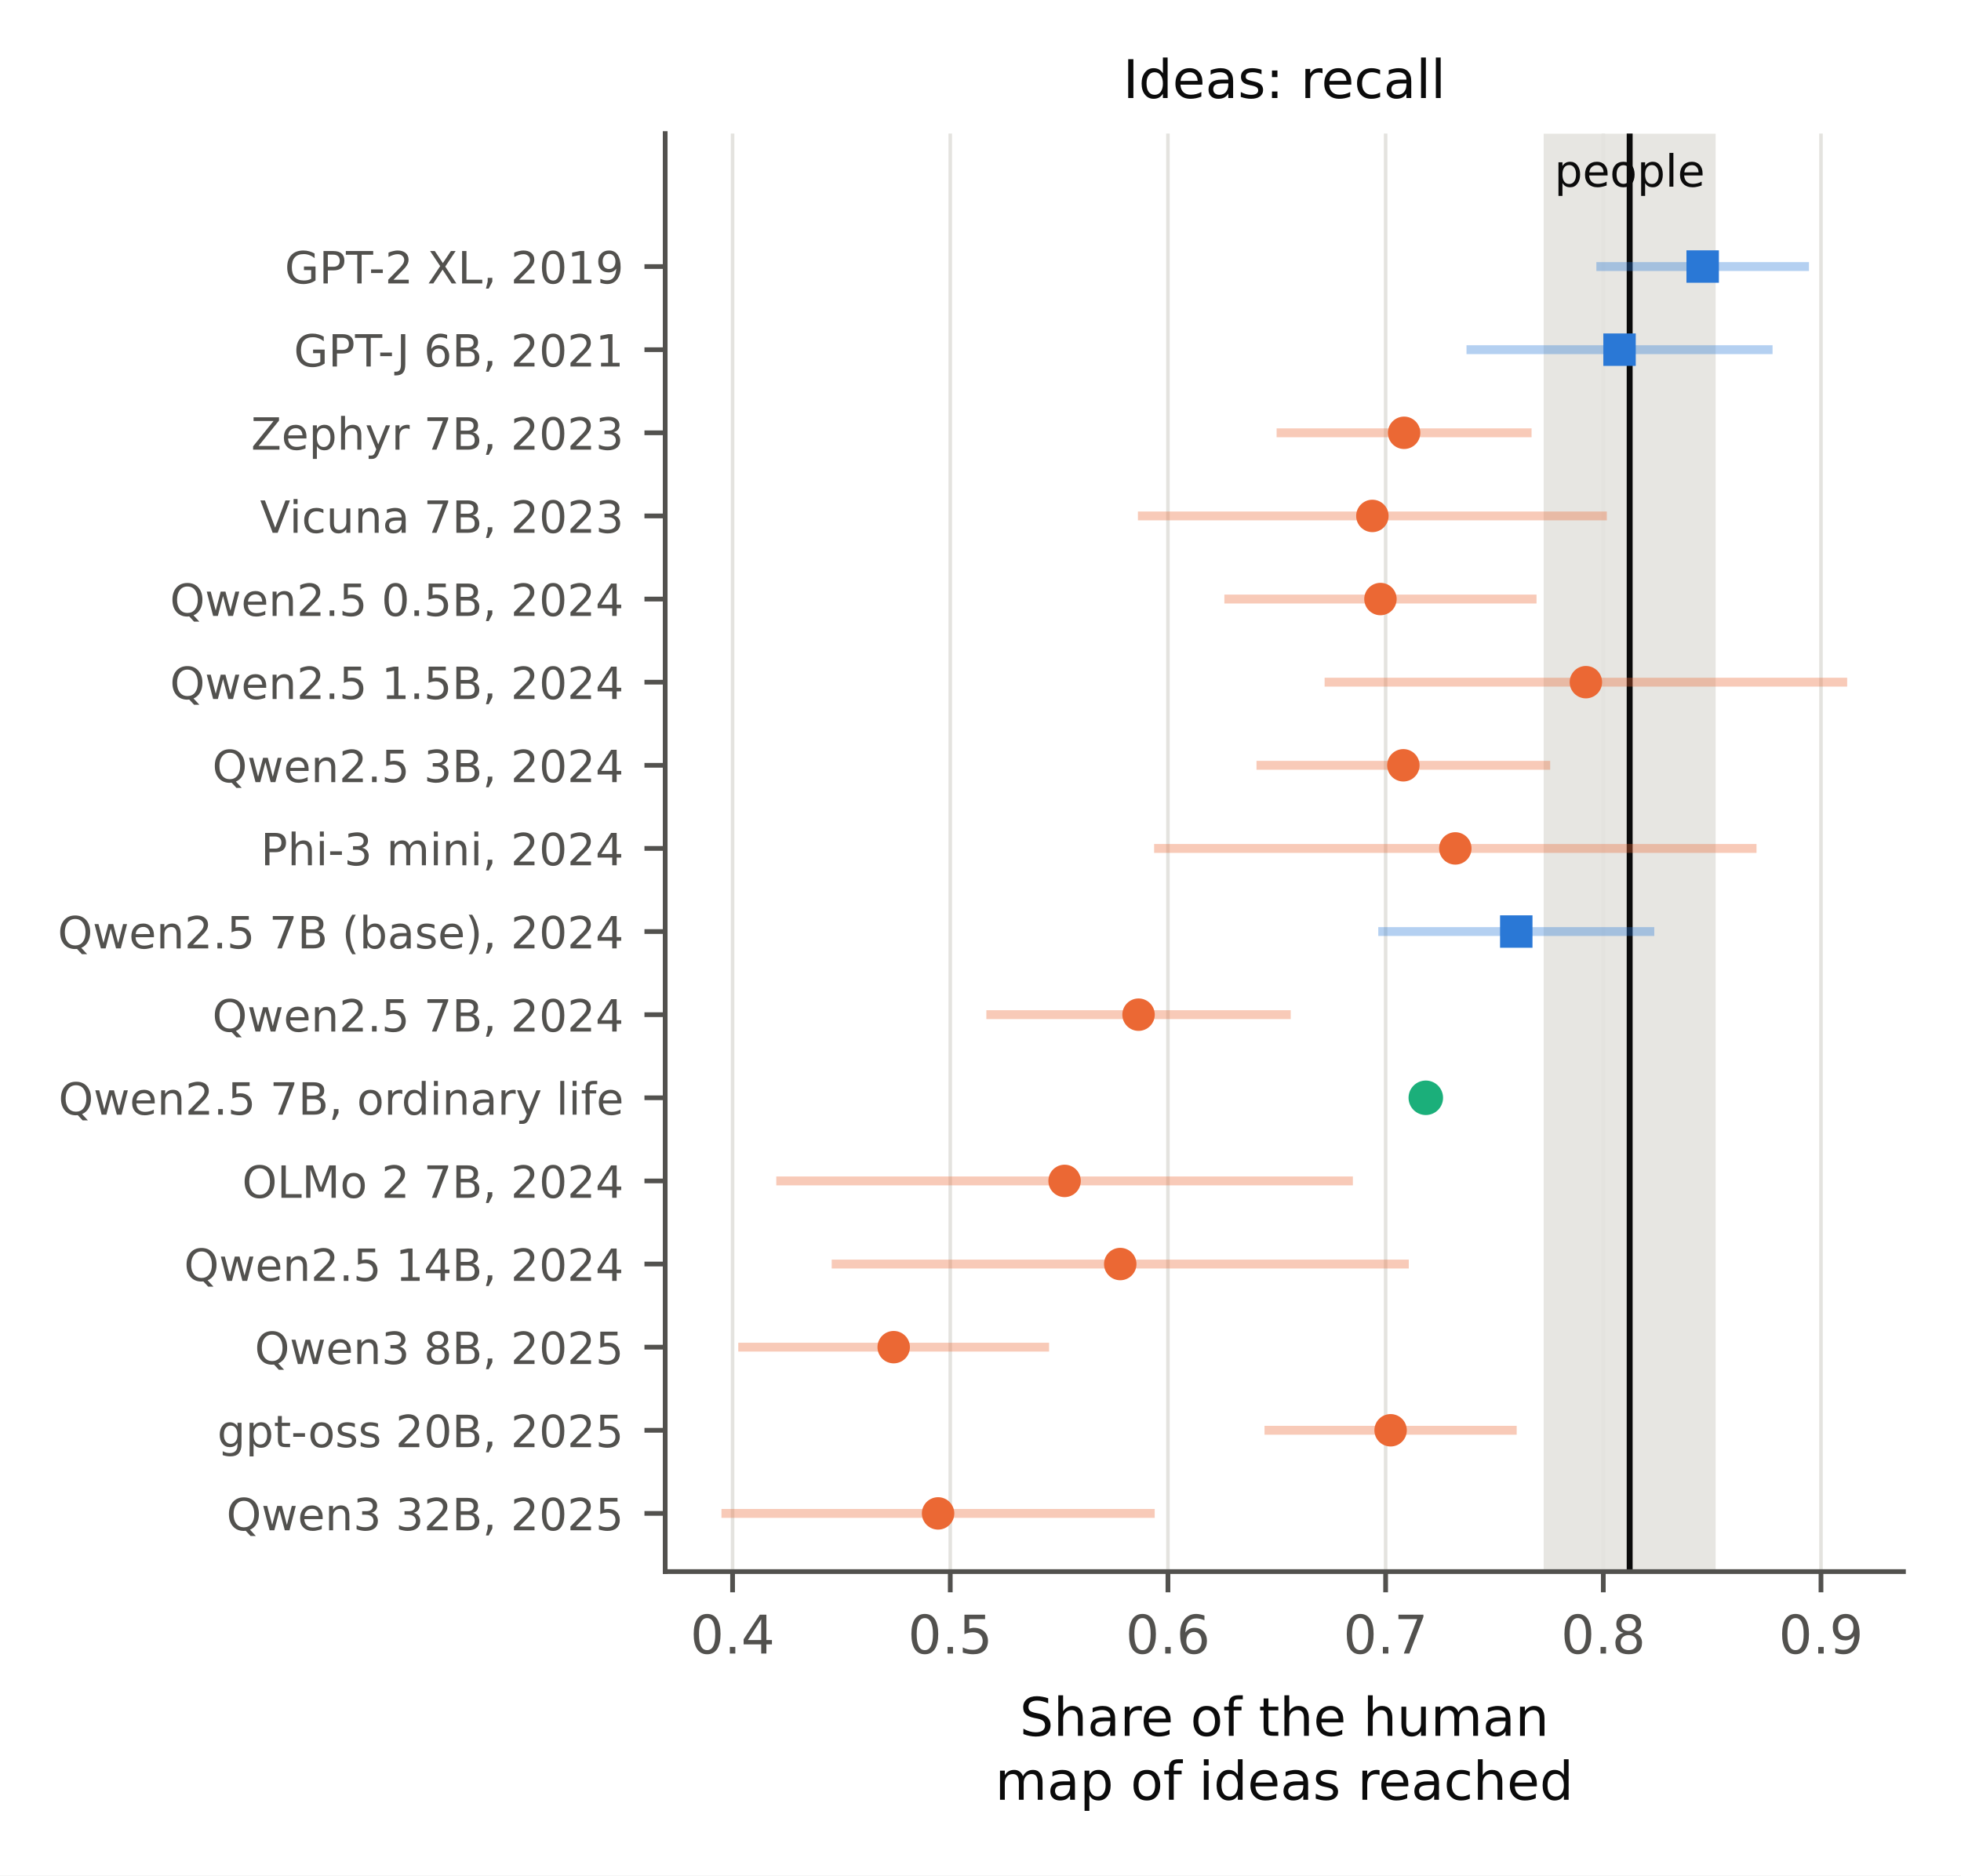
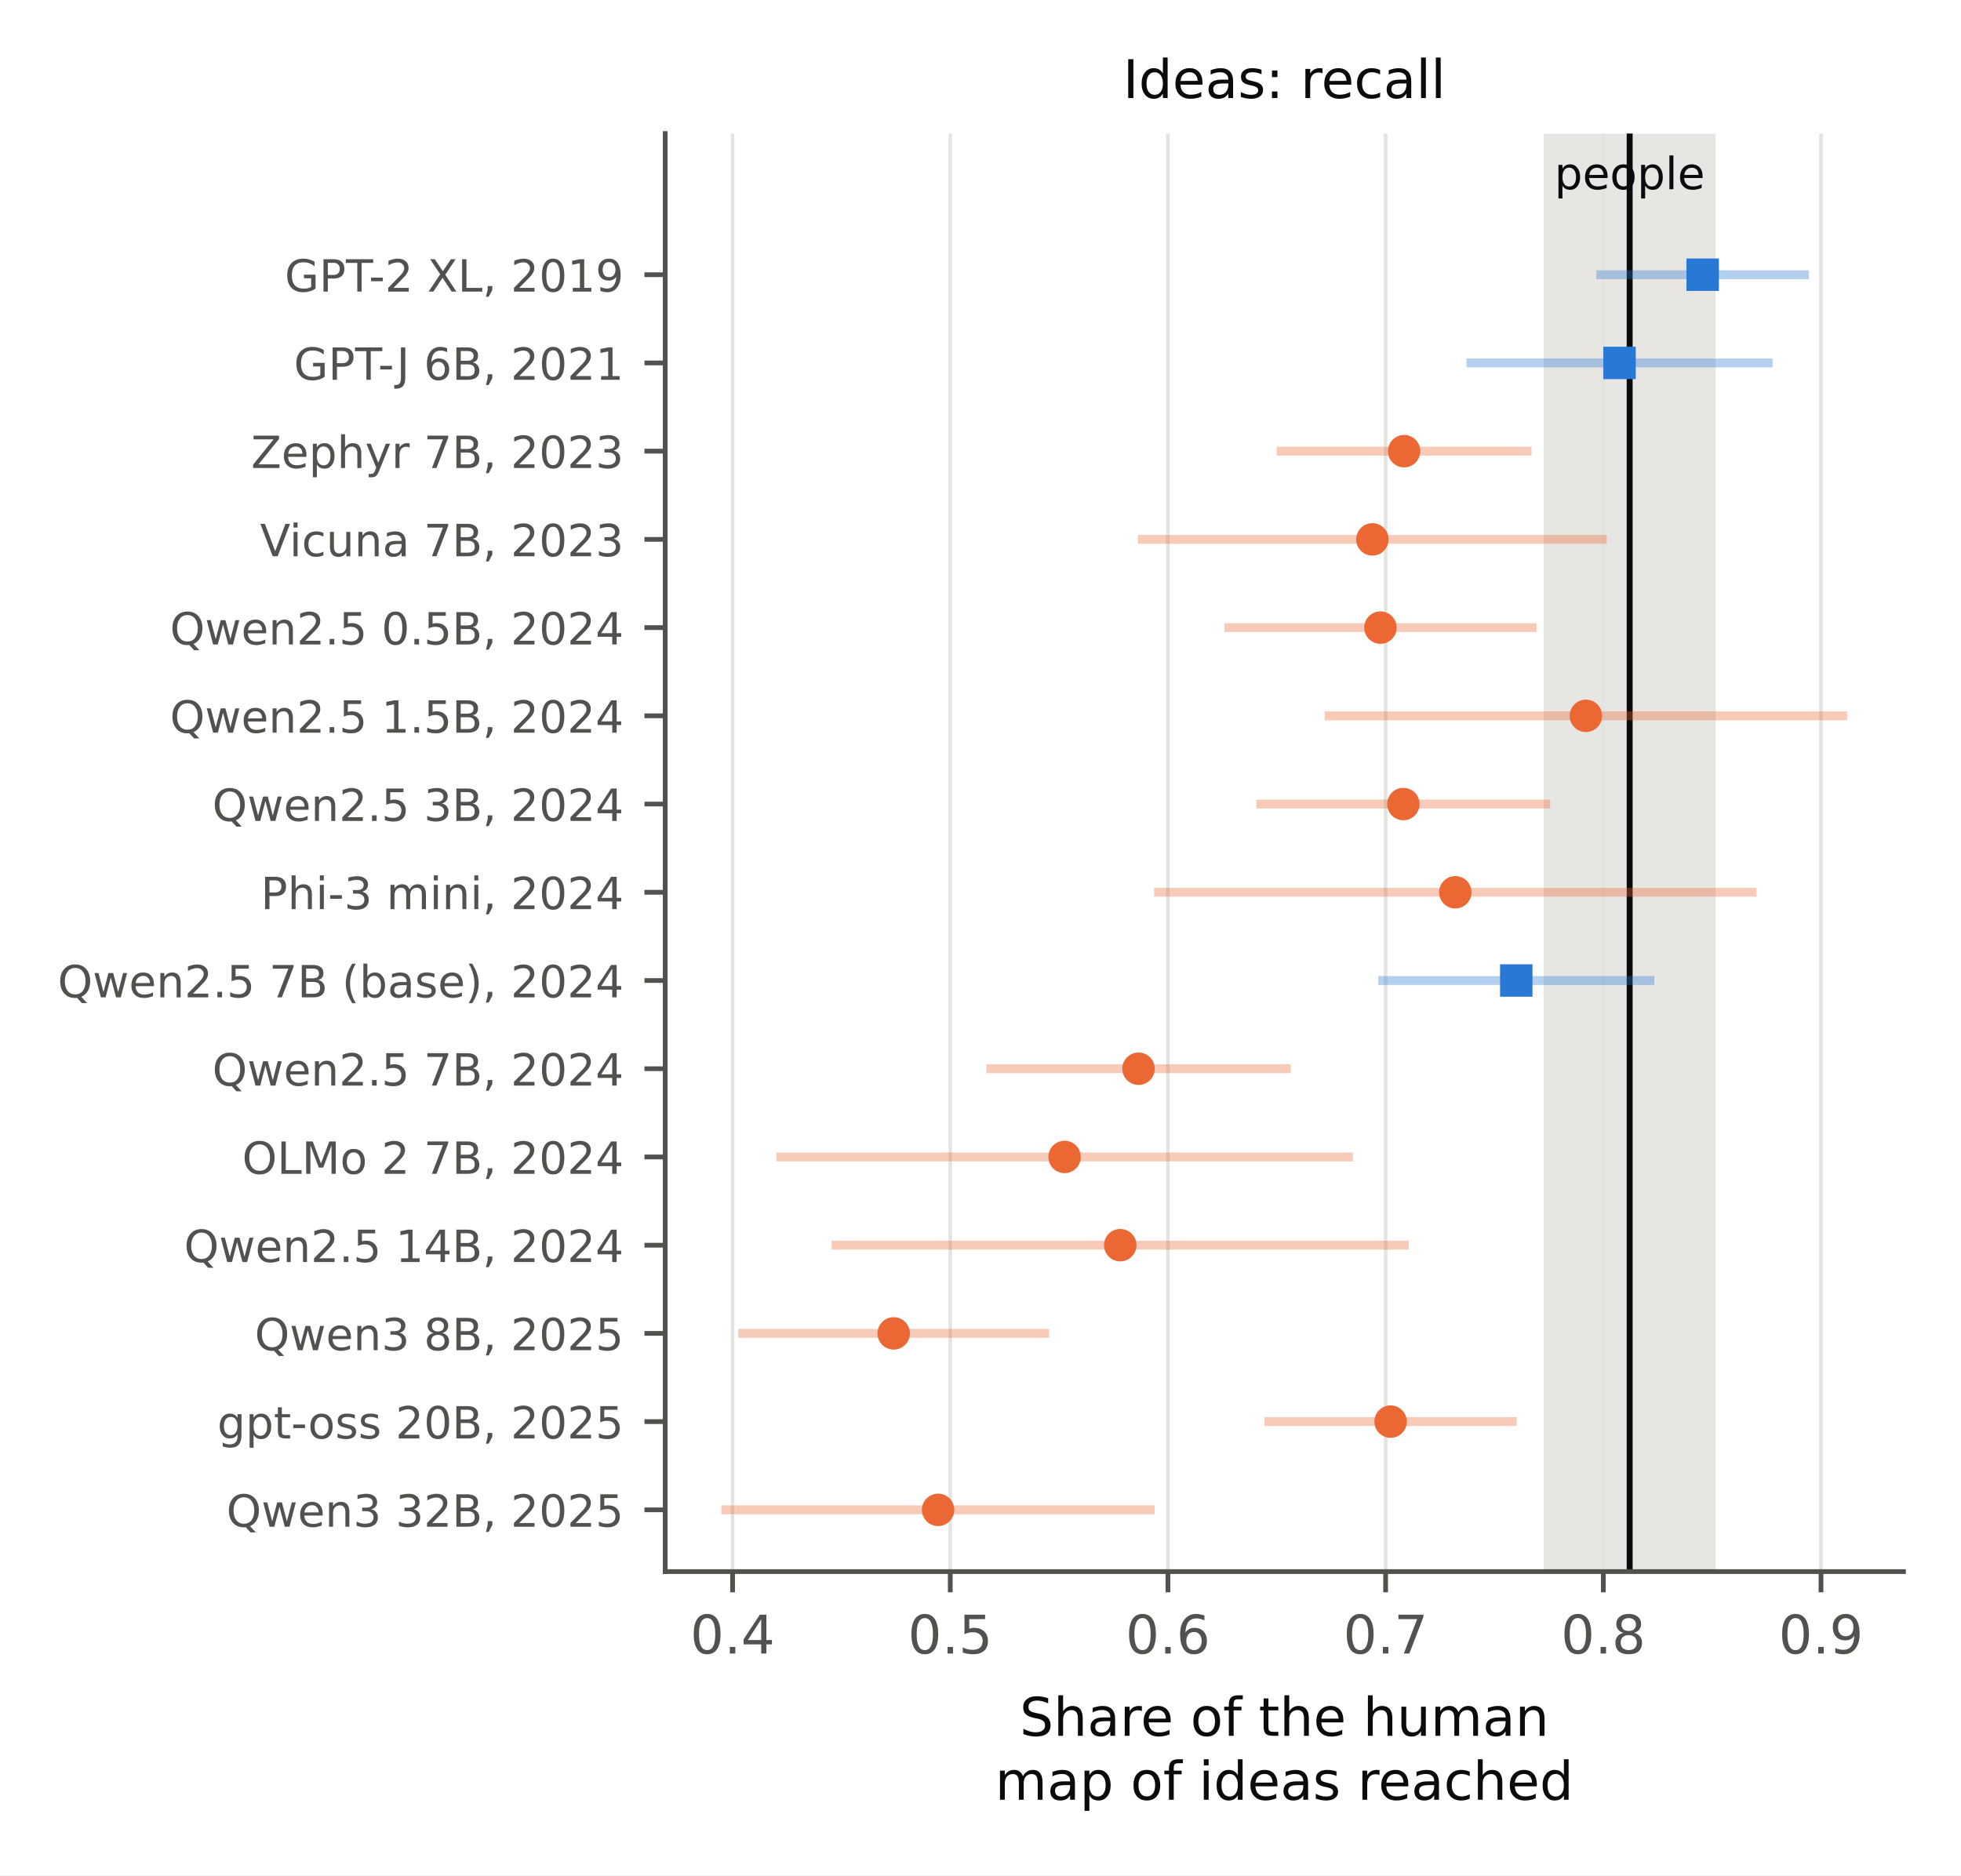
<svg xmlns="http://www.w3.org/2000/svg" xmlns:xlink="http://www.w3.org/1999/xlink" width="331.2pt" height="316.8pt" viewBox="0 0 331.2 316.8" version="1.1">
  <defs>
    <style type="text/css">*{stroke-linejoin: round; stroke-linecap: butt}</style>
  </defs>
  <g id="figure_1">
    <g id="patch_1">
      <path d="M 0 316.8  L 331.2 316.8  L 331.2 0  L 0 0  z " style="fill: #ffffff" />
    </g>
    <g id="axes_1">
      <g id="patch_2">
        <path d="M 112.345 265.472  L 321.48 265.472  L 321.48 22.56  L 112.345 22.56  z " style="fill: #ffffff" />
      </g>
      <g id="patch_3">
-         <path d="M 260.716 265.472  L 289.764 265.472  L 289.764 22.56  L 260.716 22.56  z " clip-path="url(#pef540cf22b)" style="fill: #e4e3df; opacity: 0.9" />
+         <path d="M 260.716 265.472  L 289.764 265.472  L 289.764 22.56  L 260.716 22.56  z " clip-path="url(#p7bb1a8e2d4)" style="fill: #e4e3df; opacity: 0.9" />
      </g>
      <g id="line2d_1">
-         <path d="M 275.24 265.472  L 275.24 22.56  " clip-path="url(#pef540cf22b)" style="fill: none; stroke: #0b0b0b; stroke-linecap: square" />
+         <path d="M 275.24 265.472  L 275.24 22.56  " clip-path="url(#p7bb1a8e2d4)" style="fill: none; stroke: #0b0b0b; stroke-linecap: square" />
      </g>
      <g id="matplotlib.axis_1">
        <g id="xtick_1">
          <g id="line2d_2">
-             <path d="M 123.728 265.472  L 123.728 22.56  " clip-path="url(#pef540cf22b)" style="fill: none; stroke: #e4e3df; stroke-width: 0.6; stroke-linecap: square" />
+             <path d="M 123.728 265.472  L 123.728 22.56  " clip-path="url(#p7bb1a8e2d4)" style="fill: none; stroke: #e4e3df; stroke-width: 0.6; stroke-linecap: square" />
          </g>
          <g id="line2d_3">
            <defs>
-               <path id="m94f6ad28b4" d="M 0 0  L 0 3.5  " style="stroke: #52514e; stroke-width: 0.8" />
+               <path id="m6f9786022b" d="M 0 0  L 0 3.5  " style="stroke: #52514e; stroke-width: 0.8" />
            </defs>
            <g>
-               <use xlink:href="#m94f6ad28b4" x="123.728" y="265.472" style="fill: #52514e; stroke: #52514e; stroke-width: 0.8" />
+               <use xlink:href="#m6f9786022b" x="123.728" y="265.472" style="fill: #52514e; stroke: #52514e; stroke-width: 0.8" />
            </g>
          </g>
          <g id="text_1">
            <text style="font-size: 9px; font-family: 'DejaVu Sans'; text-anchor: middle; fill: #52514e" x="123.728" y="279.31" transform="rotate(-0 123.7282 279.3102)">0.4</text>
          </g>
        </g>
        <g id="xtick_2">
          <g id="line2d_4">
-             <path d="M 160.493 265.472  L 160.493 22.56  " clip-path="url(#pef540cf22b)" style="fill: none; stroke: #e4e3df; stroke-width: 0.6; stroke-linecap: square" />
+             <path d="M 160.493 265.472  L 160.493 22.56  " clip-path="url(#p7bb1a8e2d4)" style="fill: none; stroke: #e4e3df; stroke-width: 0.6; stroke-linecap: square" />
          </g>
          <g id="line2d_5">
            <g>
-               <use xlink:href="#m94f6ad28b4" x="160.493" y="265.472" style="fill: #52514e; stroke: #52514e; stroke-width: 0.8" />
+               <use xlink:href="#m6f9786022b" x="160.493" y="265.472" style="fill: #52514e; stroke: #52514e; stroke-width: 0.8" />
            </g>
          </g>
          <g id="text_2">
            <text style="font-size: 9px; font-family: 'DejaVu Sans'; text-anchor: middle; fill: #52514e" x="160.493" y="279.31" transform="rotate(-0 160.493 279.3102)">0.5</text>
          </g>
        </g>
        <g id="xtick_3">
          <g id="line2d_6">
-             <path d="M 197.258 265.472  L 197.258 22.56  " clip-path="url(#pef540cf22b)" style="fill: none; stroke: #e4e3df; stroke-width: 0.6; stroke-linecap: square" />
+             <path d="M 197.258 265.472  L 197.258 22.56  " clip-path="url(#p7bb1a8e2d4)" style="fill: none; stroke: #e4e3df; stroke-width: 0.6; stroke-linecap: square" />
          </g>
          <g id="line2d_7">
            <g>
-               <use xlink:href="#m94f6ad28b4" x="197.258" y="265.472" style="fill: #52514e; stroke: #52514e; stroke-width: 0.8" />
+               <use xlink:href="#m6f9786022b" x="197.258" y="265.472" style="fill: #52514e; stroke: #52514e; stroke-width: 0.8" />
            </g>
          </g>
          <g id="text_3">
            <text style="font-size: 9px; font-family: 'DejaVu Sans'; text-anchor: middle; fill: #52514e" x="197.258" y="279.31" transform="rotate(-0 197.2578 279.3102)">0.6</text>
          </g>
        </g>
        <g id="xtick_4">
          <g id="line2d_8">
-             <path d="M 234.023 265.472  L 234.023 22.56  " clip-path="url(#pef540cf22b)" style="fill: none; stroke: #e4e3df; stroke-width: 0.6; stroke-linecap: square" />
+             <path d="M 234.023 265.472  L 234.023 22.56  " clip-path="url(#p7bb1a8e2d4)" style="fill: none; stroke: #e4e3df; stroke-width: 0.6; stroke-linecap: square" />
          </g>
          <g id="line2d_9">
            <g>
-               <use xlink:href="#m94f6ad28b4" x="234.023" y="265.472" style="fill: #52514e; stroke: #52514e; stroke-width: 0.8" />
+               <use xlink:href="#m6f9786022b" x="234.023" y="265.472" style="fill: #52514e; stroke: #52514e; stroke-width: 0.8" />
            </g>
          </g>
          <g id="text_4">
            <text style="font-size: 9px; font-family: 'DejaVu Sans'; text-anchor: middle; fill: #52514e" x="234.023" y="279.31" transform="rotate(-0 234.0226 279.3102)">0.7</text>
          </g>
        </g>
        <g id="xtick_5">
          <g id="line2d_10">
-             <path d="M 270.787 265.472  L 270.787 22.56  " clip-path="url(#pef540cf22b)" style="fill: none; stroke: #e4e3df; stroke-width: 0.6; stroke-linecap: square" />
+             <path d="M 270.787 265.472  L 270.787 22.56  " clip-path="url(#p7bb1a8e2d4)" style="fill: none; stroke: #e4e3df; stroke-width: 0.6; stroke-linecap: square" />
          </g>
          <g id="line2d_11">
            <g>
-               <use xlink:href="#m94f6ad28b4" x="270.787" y="265.472" style="fill: #52514e; stroke: #52514e; stroke-width: 0.8" />
+               <use xlink:href="#m6f9786022b" x="270.787" y="265.472" style="fill: #52514e; stroke: #52514e; stroke-width: 0.8" />
            </g>
          </g>
          <g id="text_5">
            <text style="font-size: 9px; font-family: 'DejaVu Sans'; text-anchor: middle; fill: #52514e" x="270.787" y="279.31" transform="rotate(-0 270.7875 279.3102)">0.8</text>
          </g>
        </g>
        <g id="xtick_6">
          <g id="line2d_12">
-             <path d="M 307.552 265.472  L 307.552 22.56  " clip-path="url(#pef540cf22b)" style="fill: none; stroke: #e4e3df; stroke-width: 0.6; stroke-linecap: square" />
+             <path d="M 307.552 265.472  L 307.552 22.56  " clip-path="url(#p7bb1a8e2d4)" style="fill: none; stroke: #e4e3df; stroke-width: 0.6; stroke-linecap: square" />
          </g>
          <g id="line2d_13">
            <g>
-               <use xlink:href="#m94f6ad28b4" x="307.552" y="265.472" style="fill: #52514e; stroke: #52514e; stroke-width: 0.8" />
+               <use xlink:href="#m6f9786022b" x="307.552" y="265.472" style="fill: #52514e; stroke: #52514e; stroke-width: 0.8" />
            </g>
          </g>
          <g id="text_6">
            <text style="font-size: 9px; font-family: 'DejaVu Sans'; text-anchor: middle; fill: #52514e" x="307.552" y="279.31" transform="rotate(-0 307.5523 279.3102)">0.9</text>
          </g>
        </g>
        <g id="text_7">
          <text style="font-size: 9px; font-family: 'DejaVu Sans'; fill: #0b0b0b" transform="translate(172.217 293.2117)">Share of the human</text>
          <text style="font-size: 9px; font-family: 'DejaVu Sans'; fill: #0b0b0b" transform="translate(168.0798 304.0142)">map of ideas reached</text>
        </g>
      </g>
      <g id="matplotlib.axis_2">
        <g id="ytick_1">
          <g id="line2d_14">
            <defs>
-               <path id="md539a896e2" d="M 0 0  L -3.5 0  " style="stroke: #52514e; stroke-width: 0.8" />
+               <path id="m8ad36d794e" d="M 0 0  L -3.5 0  " style="stroke: #52514e; stroke-width: 0.8" />
            </defs>
            <g>
-               <use xlink:href="#md539a896e2" x="112.345" y="45.026" style="fill: #52514e; stroke: #52514e; stroke-width: 0.8" />
+               <use xlink:href="#m8ad36d794e" x="112.345" y="46.404" style="fill: #52514e; stroke: #52514e; stroke-width: 0.8" />
            </g>
          </g>
          <g id="text_8">
-             <text style="font-size: 7.5px; font-family: 'DejaVu Sans'; text-anchor: end; fill: #52514e" x="105.345" y="47.875" transform="rotate(-0 105.345 47.87499)">GPT-2 XL, 2019</text>
+             <text style="font-size: 7.5px; font-family: 'DejaVu Sans'; text-anchor: end; fill: #52514e" x="105.345" y="49.253" transform="rotate(-0 105.345 49.25327)">GPT-2 XL, 2019</text>
          </g>
        </g>
        <g id="ytick_2">
          <g id="line2d_15">
            <g>
-               <use xlink:href="#md539a896e2" x="112.345" y="59.067" style="fill: #52514e; stroke: #52514e; stroke-width: 0.8" />
+               <use xlink:href="#m8ad36d794e" x="112.345" y="61.307" style="fill: #52514e; stroke: #52514e; stroke-width: 0.8" />
            </g>
          </g>
          <g id="text_9">
-             <text style="font-size: 7.5px; font-family: 'DejaVu Sans'; text-anchor: end; fill: #52514e" x="105.345" y="61.916" transform="rotate(-0 105.345 61.91617)">GPT-J 6B, 2021</text>
+             <text style="font-size: 7.5px; font-family: 'DejaVu Sans'; text-anchor: end; fill: #52514e" x="105.345" y="64.156" transform="rotate(-0 105.345 64.15586)">GPT-J 6B, 2021</text>
          </g>
        </g>
        <g id="ytick_3">
          <g id="line2d_16">
            <g>
-               <use xlink:href="#md539a896e2" x="112.345" y="73.108" style="fill: #52514e; stroke: #52514e; stroke-width: 0.8" />
+               <use xlink:href="#m8ad36d794e" x="112.345" y="76.209" style="fill: #52514e; stroke: #52514e; stroke-width: 0.8" />
            </g>
          </g>
          <g id="text_10">
-             <text style="font-size: 7.5px; font-family: 'DejaVu Sans'; text-anchor: end; fill: #52514e" x="105.345" y="75.958" transform="rotate(-0 105.345 75.95763)">Zephyr 7B, 2023</text>
+             <text style="font-size: 7.5px; font-family: 'DejaVu Sans'; text-anchor: end; fill: #52514e" x="105.345" y="79.059" transform="rotate(-0 105.345 79.05875)">Zephyr 7B, 2023</text>
          </g>
        </g>
        <g id="ytick_4">
          <g id="line2d_17">
            <g>
-               <use xlink:href="#md539a896e2" x="112.345" y="87.149" style="fill: #52514e; stroke: #52514e; stroke-width: 0.8" />
+               <use xlink:href="#m8ad36d794e" x="112.345" y="91.112" style="fill: #52514e; stroke: #52514e; stroke-width: 0.8" />
            </g>
          </g>
          <g id="text_11">
-             <text style="font-size: 7.5px; font-family: 'DejaVu Sans'; text-anchor: end; fill: #52514e" x="105.345" y="89.999" transform="rotate(-0 105.345 89.9988)">Vicuna 7B, 2023</text>
+             <text style="font-size: 7.5px; font-family: 'DejaVu Sans'; text-anchor: end; fill: #52514e" x="105.345" y="93.961" transform="rotate(-0 105.345 93.96134)">Vicuna 7B, 2023</text>
          </g>
        </g>
        <g id="ytick_5">
          <g id="line2d_18">
            <g>
-               <use xlink:href="#md539a896e2" x="112.345" y="101.191" style="fill: #52514e; stroke: #52514e; stroke-width: 0.8" />
+               <use xlink:href="#m8ad36d794e" x="112.345" y="106.015" style="fill: #52514e; stroke: #52514e; stroke-width: 0.8" />
            </g>
          </g>
          <g id="text_12">
-             <text style="font-size: 7.5px; font-family: 'DejaVu Sans'; text-anchor: end; fill: #52514e" x="105.345" y="104.04" transform="rotate(-0 105.345 104.0397)">Qwen2.5 0.5B, 2024</text>
+             <text style="font-size: 7.5px; font-family: 'DejaVu Sans'; text-anchor: end; fill: #52514e" x="105.345" y="108.864" transform="rotate(-0 105.345 108.8636)">Qwen2.5 0.5B, 2024</text>
          </g>
        </g>
        <g id="ytick_6">
          <g id="line2d_19">
            <g>
-               <use xlink:href="#md539a896e2" x="112.345" y="115.232" style="fill: #52514e; stroke: #52514e; stroke-width: 0.8" />
+               <use xlink:href="#m8ad36d794e" x="112.345" y="120.917" style="fill: #52514e; stroke: #52514e; stroke-width: 0.8" />
            </g>
          </g>
          <g id="text_13">
-             <text style="font-size: 7.5px; font-family: 'DejaVu Sans'; text-anchor: end; fill: #52514e" x="105.345" y="118.081" transform="rotate(-0 105.345 118.0809)">Qwen2.5 1.5B, 2024</text>
+             <text style="font-size: 7.5px; font-family: 'DejaVu Sans'; text-anchor: end; fill: #52514e" x="105.345" y="123.766" transform="rotate(-0 105.345 123.7662)">Qwen2.5 1.5B, 2024</text>
          </g>
        </g>
        <g id="ytick_7">
          <g id="line2d_20">
            <g>
-               <use xlink:href="#md539a896e2" x="112.345" y="129.273" style="fill: #52514e; stroke: #52514e; stroke-width: 0.8" />
+               <use xlink:href="#m8ad36d794e" x="112.345" y="135.82" style="fill: #52514e; stroke: #52514e; stroke-width: 0.8" />
            </g>
          </g>
          <g id="text_14">
-             <text style="font-size: 7.5px; font-family: 'DejaVu Sans'; text-anchor: end; fill: #52514e" x="105.345" y="132.122" transform="rotate(-0 105.345 132.122)">Qwen2.5 3B, 2024</text>
+             <text style="font-size: 7.5px; font-family: 'DejaVu Sans'; text-anchor: end; fill: #52514e" x="105.345" y="138.669" transform="rotate(-0 105.345 138.6688)">Qwen2.5 3B, 2024</text>
          </g>
        </g>
        <g id="ytick_8">
          <g id="line2d_21">
            <g>
-               <use xlink:href="#md539a896e2" x="112.345" y="143.314" style="fill: #52514e; stroke: #52514e; stroke-width: 0.8" />
+               <use xlink:href="#m8ad36d794e" x="112.345" y="150.722" style="fill: #52514e; stroke: #52514e; stroke-width: 0.8" />
            </g>
          </g>
          <g id="text_15">
-             <text style="font-size: 7.5px; font-family: 'DejaVu Sans'; text-anchor: end; fill: #52514e" x="105.345" y="146.163" transform="rotate(-0 105.345 146.1635)">Phi-3 mini, 2024</text>
+             <text style="font-size: 7.5px; font-family: 'DejaVu Sans'; text-anchor: end; fill: #52514e" x="105.345" y="153.572" transform="rotate(-0 105.345 153.5717)">Phi-3 mini, 2024</text>
          </g>
        </g>
        <g id="ytick_9">
          <g id="line2d_22">
            <g>
-               <use xlink:href="#md539a896e2" x="112.345" y="157.355" style="fill: #52514e; stroke: #52514e; stroke-width: 0.8" />
+               <use xlink:href="#m8ad36d794e" x="112.345" y="165.625" style="fill: #52514e; stroke: #52514e; stroke-width: 0.8" />
            </g>
          </g>
          <g id="text_16">
-             <text style="font-size: 7.5px; font-family: 'DejaVu Sans'; text-anchor: end; fill: #52514e" x="105.345" y="160.205" transform="rotate(-0 105.345 160.2047)">Qwen2.5 7B (base), 2024</text>
+             <text style="font-size: 7.5px; font-family: 'DejaVu Sans'; text-anchor: end; fill: #52514e" x="105.345" y="168.474" transform="rotate(-0 105.345 168.4743)">Qwen2.5 7B (base), 2024</text>
          </g>
        </g>
        <g id="ytick_10">
          <g id="line2d_23">
            <g>
-               <use xlink:href="#md539a896e2" x="112.345" y="171.396" style="fill: #52514e; stroke: #52514e; stroke-width: 0.8" />
+               <use xlink:href="#m8ad36d794e" x="112.345" y="180.527" style="fill: #52514e; stroke: #52514e; stroke-width: 0.8" />
            </g>
          </g>
          <g id="text_17">
-             <text style="font-size: 7.5px; font-family: 'DejaVu Sans'; text-anchor: end; fill: #52514e" x="105.345" y="174.246" transform="rotate(-0 105.345 174.2455)">Qwen2.5 7B, 2024</text>
+             <text style="font-size: 7.5px; font-family: 'DejaVu Sans'; text-anchor: end; fill: #52514e" x="105.345" y="183.377" transform="rotate(-0 105.345 183.3766)">Qwen2.5 7B, 2024</text>
          </g>
        </g>
        <g id="ytick_11">
          <g id="line2d_24">
            <g>
-               <use xlink:href="#md539a896e2" x="112.345" y="185.438" style="fill: #52514e; stroke: #52514e; stroke-width: 0.8" />
+               <use xlink:href="#m8ad36d794e" x="112.345" y="195.43" style="fill: #52514e; stroke: #52514e; stroke-width: 0.8" />
            </g>
          </g>
          <g id="text_18">
-             <text style="font-size: 7.5px; font-family: 'DejaVu Sans'; text-anchor: end; fill: #52514e" x="105.345" y="188.287" transform="rotate(-0 105.345 188.287)">Qwen2.5 7B, ordinary life</text>
+             <text style="font-size: 7.5px; font-family: 'DejaVu Sans'; text-anchor: end; fill: #52514e" x="105.345" y="198.279" transform="rotate(-0 105.345 198.2792)">OLMo 2 7B, 2024</text>
          </g>
        </g>
        <g id="ytick_12">
          <g id="line2d_25">
            <g>
-               <use xlink:href="#md539a896e2" x="112.345" y="199.479" style="fill: #52514e; stroke: #52514e; stroke-width: 0.8" />
+               <use xlink:href="#m8ad36d794e" x="112.345" y="210.333" style="fill: #52514e; stroke: #52514e; stroke-width: 0.8" />
            </g>
          </g>
          <g id="text_19">
-             <text style="font-size: 7.5px; font-family: 'DejaVu Sans'; text-anchor: end; fill: #52514e" x="105.345" y="202.328" transform="rotate(-0 105.345 202.3279)">OLMo 2 7B, 2024</text>
+             <text style="font-size: 7.5px; font-family: 'DejaVu Sans'; text-anchor: end; fill: #52514e" x="105.345" y="213.182" transform="rotate(-0 105.345 213.1818)">Qwen2.5 14B, 2024</text>
          </g>
        </g>
        <g id="ytick_13">
          <g id="line2d_26">
            <g>
-               <use xlink:href="#md539a896e2" x="112.345" y="213.52" style="fill: #52514e; stroke: #52514e; stroke-width: 0.8" />
+               <use xlink:href="#m8ad36d794e" x="112.345" y="225.235" style="fill: #52514e; stroke: #52514e; stroke-width: 0.8" />
            </g>
          </g>
          <g id="text_20">
-             <text style="font-size: 7.5px; font-family: 'DejaVu Sans'; text-anchor: end; fill: #52514e" x="105.345" y="216.369" transform="rotate(-0 105.345 216.3691)">Qwen2.5 14B, 2024</text>
+             <text style="font-size: 7.5px; font-family: 'DejaVu Sans'; text-anchor: end; fill: #52514e" x="105.345" y="228.084" transform="rotate(-0 105.345 228.0844)">Qwen3 8B, 2025</text>
          </g>
        </g>
        <g id="ytick_14">
          <g id="line2d_27">
            <g>
-               <use xlink:href="#md539a896e2" x="112.345" y="227.561" style="fill: #52514e; stroke: #52514e; stroke-width: 0.8" />
+               <use xlink:href="#m8ad36d794e" x="112.345" y="240.138" style="fill: #52514e; stroke: #52514e; stroke-width: 0.8" />
            </g>
          </g>
          <g id="text_21">
-             <text style="font-size: 7.5px; font-family: 'DejaVu Sans'; text-anchor: end; fill: #52514e" x="105.345" y="230.41" transform="rotate(-0 105.345 230.4102)">Qwen3 8B, 2025</text>
+             <text style="font-size: 7.5px; font-family: 'DejaVu Sans'; text-anchor: end; fill: #52514e" x="105.345" y="242.987" transform="rotate(-0 105.345 242.987)">gpt-oss 20B, 2025</text>
          </g>
        </g>
        <g id="ytick_15">
          <g id="line2d_28">
            <g>
-               <use xlink:href="#md539a896e2" x="112.345" y="241.602" style="fill: #52514e; stroke: #52514e; stroke-width: 0.8" />
+               <use xlink:href="#m8ad36d794e" x="112.345" y="255.04" style="fill: #52514e; stroke: #52514e; stroke-width: 0.8" />
            </g>
          </g>
          <g id="text_22">
-             <text style="font-size: 7.5px; font-family: 'DejaVu Sans'; text-anchor: end; fill: #52514e" x="105.345" y="244.451" transform="rotate(-0 105.345 244.4514)">gpt-oss 20B, 2025</text>
-           </g>
-         </g>
-         <g id="ytick_16">
-           <g id="line2d_29">
-             <g>
-               <use xlink:href="#md539a896e2" x="112.345" y="255.643" style="fill: #52514e; stroke: #52514e; stroke-width: 0.8" />
-             </g>
-           </g>
-           <g id="text_23">
-             <text style="font-size: 7.5px; font-family: 'DejaVu Sans'; text-anchor: end; fill: #52514e" x="105.345" y="258.493" transform="rotate(-0 105.345 258.4926)">Qwen3 32B, 2025</text>
+             <text style="font-size: 7.5px; font-family: 'DejaVu Sans'; text-anchor: end; fill: #52514e" x="105.345" y="257.89" transform="rotate(-0 105.345 257.8896)">Qwen3 32B, 2025</text>
          </g>
        </g>
      </g>
      <g id="LineCollection_1">
-         <path d="M 269.617 45.026  L 305.524 45.026  " clip-path="url(#pef540cf22b)" style="fill: none; stroke: #2a78d6; stroke-opacity: 0.35; stroke-width: 1.5" />
+         <path d="M 269.617 46.404  L 305.524 46.404  " clip-path="url(#p7bb1a8e2d4)" style="fill: none; stroke: #2a78d6; stroke-opacity: 0.35; stroke-width: 1.5" />
+       </g>
+       <g id="line2d_29" />
+       <g id="LineCollection_2">
+         <path d="M 247.685 61.307  L 299.374 61.307  " clip-path="url(#p7bb1a8e2d4)" style="fill: none; stroke: #2a78d6; stroke-opacity: 0.35; stroke-width: 1.5" />
      </g>
      <g id="line2d_30" />
-       <g id="LineCollection_2">
-         <path d="M 247.685 59.067  L 299.374 59.067  " clip-path="url(#pef540cf22b)" style="fill: none; stroke: #2a78d6; stroke-opacity: 0.35; stroke-width: 1.5" />
+       <g id="LineCollection_3">
+         <path d="M 215.614 76.209  L 258.671 76.209  " clip-path="url(#p7bb1a8e2d4)" style="fill: none; stroke: #eb6834; stroke-opacity: 0.35; stroke-width: 1.5" />
      </g>
      <g id="line2d_31" />
-       <g id="LineCollection_3">
-         <path d="M 215.614 73.108  L 258.671 73.108  " clip-path="url(#pef540cf22b)" style="fill: none; stroke: #eb6834; stroke-opacity: 0.35; stroke-width: 1.5" />
+       <g id="LineCollection_4">
+         <path d="M 192.189 91.112  L 271.384 91.112  " clip-path="url(#p7bb1a8e2d4)" style="fill: none; stroke: #eb6834; stroke-opacity: 0.35; stroke-width: 1.5" />
      </g>
      <g id="line2d_32" />
-       <g id="LineCollection_4">
-         <path d="M 192.189 87.149  L 271.384 87.149  " clip-path="url(#pef540cf22b)" style="fill: none; stroke: #eb6834; stroke-opacity: 0.35; stroke-width: 1.5" />
+       <g id="LineCollection_5">
+         <path d="M 206.787 106.015  L 259.51 106.015  " clip-path="url(#p7bb1a8e2d4)" style="fill: none; stroke: #eb6834; stroke-opacity: 0.35; stroke-width: 1.5" />
      </g>
      <g id="line2d_33" />
-       <g id="LineCollection_5">
-         <path d="M 206.787 101.191  L 259.51 101.191  " clip-path="url(#pef540cf22b)" style="fill: none; stroke: #eb6834; stroke-opacity: 0.35; stroke-width: 1.5" />
+       <g id="LineCollection_6">
+         <path d="M 223.717 120.917  L 311.974 120.917  " clip-path="url(#p7bb1a8e2d4)" style="fill: none; stroke: #eb6834; stroke-opacity: 0.35; stroke-width: 1.5" />
      </g>
      <g id="line2d_34" />
-       <g id="LineCollection_6">
-         <path d="M 223.717 115.232  L 311.974 115.232  " clip-path="url(#pef540cf22b)" style="fill: none; stroke: #eb6834; stroke-opacity: 0.35; stroke-width: 1.5" />
+       <g id="LineCollection_7">
+         <path d="M 212.215 135.82  L 261.816 135.82  " clip-path="url(#p7bb1a8e2d4)" style="fill: none; stroke: #eb6834; stroke-opacity: 0.35; stroke-width: 1.5" />
      </g>
      <g id="line2d_35" />
-       <g id="LineCollection_7">
-         <path d="M 212.215 129.273  L 261.816 129.273  " clip-path="url(#pef540cf22b)" style="fill: none; stroke: #eb6834; stroke-opacity: 0.35; stroke-width: 1.5" />
+       <g id="LineCollection_8">
+         <path d="M 194.923 150.722  L 296.662 150.722  " clip-path="url(#p7bb1a8e2d4)" style="fill: none; stroke: #eb6834; stroke-opacity: 0.35; stroke-width: 1.5" />
      </g>
      <g id="line2d_36" />
-       <g id="LineCollection_8">
-         <path d="M 194.923 143.314  L 296.662 143.314  " clip-path="url(#pef540cf22b)" style="fill: none; stroke: #eb6834; stroke-opacity: 0.35; stroke-width: 1.5" />
+       <g id="LineCollection_9">
+         <path d="M 232.781 165.625  L 279.395 165.625  " clip-path="url(#p7bb1a8e2d4)" style="fill: none; stroke: #2a78d6; stroke-opacity: 0.35; stroke-width: 1.5" />
      </g>
      <g id="line2d_37" />
-       <g id="LineCollection_9">
-         <path d="M 232.781 157.355  L 279.395 157.355  " clip-path="url(#pef540cf22b)" style="fill: none; stroke: #2a78d6; stroke-opacity: 0.35; stroke-width: 1.5" />
+       <g id="LineCollection_10">
+         <path d="M 166.59 180.527  L 217.994 180.527  " clip-path="url(#p7bb1a8e2d4)" style="fill: none; stroke: #eb6834; stroke-opacity: 0.35; stroke-width: 1.5" />
      </g>
      <g id="line2d_38" />
-       <g id="LineCollection_10">
-         <path d="M 166.59 171.396  L 217.994 171.396  " clip-path="url(#pef540cf22b)" style="fill: none; stroke: #eb6834; stroke-opacity: 0.35; stroke-width: 1.5" />
+       <g id="LineCollection_11">
+         <path d="M 131.111 195.43  L 228.493 195.43  " clip-path="url(#p7bb1a8e2d4)" style="fill: none; stroke: #eb6834; stroke-opacity: 0.35; stroke-width: 1.5" />
      </g>
      <g id="line2d_39" />
+       <g id="LineCollection_12">
+         <path d="M 140.467 210.333  L 237.936 210.333  " clip-path="url(#p7bb1a8e2d4)" style="fill: none; stroke: #eb6834; stroke-opacity: 0.35; stroke-width: 1.5" />
+       </g>
      <g id="line2d_40" />
-       <g id="LineCollection_11">
-         <path d="M 131.111 199.479  L 228.493 199.479  " clip-path="url(#pef540cf22b)" style="fill: none; stroke: #eb6834; stroke-opacity: 0.35; stroke-width: 1.5" />
+       <g id="LineCollection_13">
+         <path d="M 124.691 225.235  L 177.184 225.235  " clip-path="url(#p7bb1a8e2d4)" style="fill: none; stroke: #eb6834; stroke-opacity: 0.35; stroke-width: 1.5" />
      </g>
      <g id="line2d_41" />
-       <g id="LineCollection_12">
-         <path d="M 140.467 213.52  L 237.936 213.52  " clip-path="url(#pef540cf22b)" style="fill: none; stroke: #eb6834; stroke-opacity: 0.35; stroke-width: 1.5" />
+       <g id="LineCollection_14">
+         <path d="M 213.566 240.138  L 256.16 240.138  " clip-path="url(#p7bb1a8e2d4)" style="fill: none; stroke: #eb6834; stroke-opacity: 0.35; stroke-width: 1.5" />
      </g>
      <g id="line2d_42" />
-       <g id="LineCollection_13">
-         <path d="M 124.691 227.561  L 177.184 227.561  " clip-path="url(#pef540cf22b)" style="fill: none; stroke: #eb6834; stroke-opacity: 0.35; stroke-width: 1.5" />
+       <g id="LineCollection_15">
+         <path d="M 121.851 255.04  L 195.023 255.04  " clip-path="url(#p7bb1a8e2d4)" style="fill: none; stroke: #eb6834; stroke-opacity: 0.35; stroke-width: 1.5" />
      </g>
      <g id="line2d_43" />
-       <g id="LineCollection_14">
-         <path d="M 213.566 241.602  L 256.16 241.602  " clip-path="url(#pef540cf22b)" style="fill: none; stroke: #eb6834; stroke-opacity: 0.35; stroke-width: 1.5" />
-       </g>
-       <g id="line2d_44" />
-       <g id="LineCollection_15">
-         <path d="M 121.851 255.643  L 195.023 255.643  " clip-path="url(#pef540cf22b)" style="fill: none; stroke: #eb6834; stroke-opacity: 0.35; stroke-width: 1.5" />
-       </g>
-       <g id="line2d_45" />
      <g id="patch_4">
        <path d="M 112.345 265.472  L 112.345 22.56  " style="fill: none; stroke: #52514e; stroke-width: 0.8; stroke-linejoin: miter; stroke-linecap: square" />
      </g>
      <g id="patch_5">
        <path d="M 112.345 265.472  L 321.48 265.472  " style="fill: none; stroke: #52514e; stroke-width: 0.8; stroke-linejoin: miter; stroke-linecap: square" />
      </g>
      <g id="patch_6">
-         <path d="M 284.832 47.764  L 290.309 47.764  L 290.309 42.287  L 284.832 42.287  z " clip-path="url(#pef540cf22b)" style="fill: #2a78d6" />
+         <path d="M 284.832 49.143  L 290.309 49.143  L 290.309 43.666  L 284.832 43.666  z " clip-path="url(#p7bb1a8e2d4)" style="fill: #2a78d6" />
      </g>
      <g id="patch_7">
-         <path d="M 270.791 61.806  L 276.268 61.806  L 276.268 56.328  L 270.791 56.328  z " clip-path="url(#pef540cf22b)" style="fill: #2a78d6" />
+         <path d="M 270.791 64.045  L 276.268 64.045  L 276.268 58.568  L 270.791 58.568  z " clip-path="url(#p7bb1a8e2d4)" style="fill: #2a78d6" />
      </g>
      <g id="patch_8">
-         <path d="M 237.142 75.847  C 237.869 75.847 238.565 75.558 239.079 75.045  C 239.592 74.531 239.881 73.835 239.881 73.108  C 239.881 72.382 239.592 71.685 239.079 71.172  C 238.565 70.658 237.869 70.37 237.142 70.37  C 236.416 70.37 235.719 70.658 235.206 71.172  C 234.692 71.685 234.404 72.382 234.404 73.108  C 234.404 73.835 234.692 74.531 235.206 75.045  C 235.719 75.558 236.416 75.847 237.142 75.847  z " clip-path="url(#pef540cf22b)" style="fill: #eb6834" />
+         <path d="M 237.142 78.948  C 237.869 78.948 238.565 78.659 239.079 78.146  C 239.592 77.632 239.881 76.936 239.881 76.209  C 239.881 75.483 239.592 74.786 239.079 74.273  C 238.565 73.759 237.869 73.471 237.142 73.471  C 236.416 73.471 235.719 73.759 235.206 74.273  C 234.692 74.786 234.404 75.483 234.404 76.209  C 234.404 76.936 234.692 77.632 235.206 78.146  C 235.719 78.659 236.416 78.948 237.142 78.948  z " clip-path="url(#p7bb1a8e2d4)" style="fill: #eb6834" />
      </g>
      <g id="patch_9">
-         <path d="M 231.786 89.888  C 232.512 89.888 233.209 89.599 233.723 89.086  C 234.236 88.572 234.525 87.876 234.525 87.149  C 234.525 86.423 234.236 85.726 233.723 85.213  C 233.209 84.699 232.512 84.411 231.786 84.411  C 231.06 84.411 230.363 84.699 229.85 85.213  C 229.336 85.726 229.047 86.423 229.047 87.149  C 229.047 87.876 229.336 88.572 229.85 89.086  C 230.363 89.599 231.06 89.888 231.786 89.888  z " clip-path="url(#pef540cf22b)" style="fill: #eb6834" />
+         <path d="M 231.786 93.851  C 232.512 93.851 233.209 93.562 233.723 93.048  C 234.236 92.535 234.525 91.838 234.525 91.112  C 234.525 90.386 234.236 89.689 233.723 89.175  C 233.209 88.662 232.512 88.373 231.786 88.373  C 231.06 88.373 230.363 88.662 229.85 89.175  C 229.336 89.689 229.047 90.386 229.047 91.112  C 229.047 91.838 229.336 92.535 229.85 93.048  C 230.363 93.562 231.06 93.851 231.786 93.851  z " clip-path="url(#p7bb1a8e2d4)" style="fill: #eb6834" />
      </g>
      <g id="patch_10">
-         <path d="M 233.148 103.929  C 233.875 103.929 234.571 103.641 235.085 103.127  C 235.598 102.613 235.887 101.917 235.887 101.191  C 235.887 100.464 235.598 99.768 235.085 99.254  C 234.571 98.741 233.875 98.452 233.148 98.452  C 232.422 98.452 231.725 98.741 231.212 99.254  C 230.698 99.768 230.41 100.464 230.41 101.191  C 230.41 101.917 230.698 102.613 231.212 103.127  C 231.725 103.641 232.422 103.929 233.148 103.929  z " clip-path="url(#pef540cf22b)" style="fill: #eb6834" />
+         <path d="M 233.148 108.753  C 233.875 108.753 234.571 108.465 235.085 107.951  C 235.598 107.437 235.887 106.741 235.887 106.015  C 235.887 105.288 235.598 104.592 235.085 104.078  C 234.571 103.564 233.875 103.276 233.148 103.276  C 232.422 103.276 231.725 103.564 231.212 104.078  C 230.698 104.592 230.41 105.288 230.41 106.015  C 230.41 106.741 230.698 107.437 231.212 107.951  C 231.725 108.465 232.422 108.753 233.148 108.753  z " clip-path="url(#p7bb1a8e2d4)" style="fill: #eb6834" />
      </g>
      <g id="patch_11">
-         <path d="M 267.845 117.97  C 268.572 117.97 269.268 117.682 269.782 117.168  C 270.295 116.655 270.584 115.958 270.584 115.232  C 270.584 114.505 270.295 113.809 269.782 113.295  C 269.268 112.782 268.572 112.493 267.845 112.493  C 267.119 112.493 266.422 112.782 265.909 113.295  C 265.395 113.809 265.107 114.505 265.107 115.232  C 265.107 115.958 265.395 116.655 265.909 117.168  C 266.422 117.682 267.119 117.97 267.845 117.97  z " clip-path="url(#pef540cf22b)" style="fill: #eb6834" />
+         <path d="M 267.845 123.656  C 268.572 123.656 269.268 123.367 269.782 122.854  C 270.295 122.34 270.584 121.643 270.584 120.917  C 270.584 120.191 270.295 119.494 269.782 118.981  C 269.268 118.467 268.572 118.179 267.845 118.179  C 267.119 118.179 266.422 118.467 265.909 118.981  C 265.395 119.494 265.107 120.191 265.107 120.917  C 265.107 121.643 265.395 122.34 265.909 122.854  C 266.422 123.367 267.119 123.656 267.845 123.656  z " clip-path="url(#p7bb1a8e2d4)" style="fill: #eb6834" />
      </g>
      <g id="patch_12">
-         <path d="M 237.016 132.012  C 237.742 132.012 238.438 131.723 238.952 131.209  C 239.466 130.696 239.754 129.999 239.754 129.273  C 239.754 128.547 239.466 127.85 238.952 127.336  C 238.438 126.823 237.742 126.534 237.016 126.534  C 236.289 126.534 235.593 126.823 235.079 127.336  C 234.565 127.85 234.277 128.547 234.277 129.273  C 234.277 129.999 234.565 130.696 235.079 131.209  C 235.593 131.723 236.289 132.012 237.016 132.012  z " clip-path="url(#pef540cf22b)" style="fill: #eb6834" />
+         <path d="M 237.016 138.558  C 237.742 138.558 238.438 138.27 238.952 137.756  C 239.466 137.243 239.754 136.546 239.754 135.82  C 239.754 135.093 239.466 134.397 238.952 133.883  C 238.438 133.37 237.742 133.081 237.016 133.081  C 236.289 133.081 235.593 133.37 235.079 133.883  C 234.565 134.397 234.277 135.093 234.277 135.82  C 234.277 136.546 234.565 137.243 235.079 137.756  C 235.593 138.27 236.289 138.558 237.016 138.558  z " clip-path="url(#p7bb1a8e2d4)" style="fill: #eb6834" />
      </g>
      <g id="patch_13">
-         <path d="M 245.793 146.053  C 246.519 146.053 247.216 145.764 247.729 145.251  C 248.243 144.737 248.531 144.04 248.531 143.314  C 248.531 142.588 248.243 141.891 247.729 141.378  C 247.216 140.864 246.519 140.575 245.793 140.575  C 245.066 140.575 244.37 140.864 243.856 141.378  C 243.343 141.891 243.054 142.588 243.054 143.314  C 243.054 144.04 243.343 144.737 243.856 145.251  C 244.37 145.764 245.066 146.053 245.793 146.053  z " clip-path="url(#pef540cf22b)" style="fill: #eb6834" />
+         <path d="M 245.793 153.461  C 246.519 153.461 247.216 153.172 247.729 152.659  C 248.243 152.145 248.531 151.449 248.531 150.722  C 248.531 149.996 248.243 149.299 247.729 148.786  C 247.216 148.272 246.519 147.984 245.793 147.984  C 245.066 147.984 244.37 148.272 243.856 148.786  C 243.343 149.299 243.054 149.996 243.054 150.722  C 243.054 151.449 243.343 152.145 243.856 152.659  C 244.37 153.172 245.066 153.461 245.793 153.461  z " clip-path="url(#p7bb1a8e2d4)" style="fill: #eb6834" />
      </g>
      <g id="patch_14">
-         <path d="M 253.349 160.094  L 258.827 160.094  L 258.827 154.617  L 253.349 154.617  z " clip-path="url(#pef540cf22b)" style="fill: #2a78d6" />
+         <path d="M 253.349 168.364  L 258.827 168.364  L 258.827 162.886  L 253.349 162.886  z " clip-path="url(#p7bb1a8e2d4)" style="fill: #2a78d6" />
      </g>
      <g id="patch_15">
-         <path d="M 192.292 174.135  C 193.019 174.135 193.715 173.846 194.229 173.333  C 194.742 172.819 195.031 172.123 195.031 171.396  C 195.031 170.67 194.742 169.973 194.229 169.46  C 193.715 168.946 193.019 168.658 192.292 168.658  C 191.566 168.658 190.869 168.946 190.356 169.46  C 189.842 169.973 189.554 170.67 189.554 171.396  C 189.554 172.123 189.842 172.819 190.356 173.333  C 190.869 173.846 191.566 174.135 192.292 174.135  z " clip-path="url(#pef540cf22b)" style="fill: #eb6834" />
+         <path d="M 192.292 183.266  C 193.019 183.266 193.715 182.978 194.229 182.464  C 194.742 181.95 195.031 181.254 195.031 180.527  C 195.031 179.801 194.742 179.105 194.229 178.591  C 193.715 178.077 193.019 177.789 192.292 177.789  C 191.566 177.789 190.869 178.077 190.356 178.591  C 189.842 179.105 189.554 179.801 189.554 180.527  C 189.554 181.254 189.842 181.95 190.356 182.464  C 190.869 182.978 191.566 183.266 192.292 183.266  z " clip-path="url(#p7bb1a8e2d4)" style="fill: #eb6834" />
      </g>
      <g id="patch_16">
-         <path d="M 240.808 188.353  C 241.582 188.353 242.323 188.046 242.87 187.499  C 243.417 186.952 243.724 186.211 243.724 185.438  C 243.724 184.664 243.417 183.923 242.87 183.376  C 242.323 182.829 241.582 182.522 240.808 182.522  C 240.035 182.522 239.294 182.829 238.747 183.376  C 238.2 183.923 237.893 184.664 237.893 185.438  C 237.893 186.211 238.2 186.952 238.747 187.499  C 239.294 188.046 240.035 188.353 240.808 188.353  z " clip-path="url(#pef540cf22b)" style="fill: #1baf7a" />
+         <path d="M 179.802 198.169  C 180.528 198.169 181.225 197.88 181.738 197.367  C 182.252 196.853 182.54 196.156 182.54 195.43  C 182.54 194.704 182.252 194.007 181.738 193.494  C 181.225 192.98 180.528 192.691 179.802 192.691  C 179.075 192.691 178.379 192.98 177.865 193.494  C 177.352 194.007 177.063 194.704 177.063 195.43  C 177.063 196.156 177.352 196.853 177.865 197.367  C 178.379 197.88 179.075 198.169 179.802 198.169  z " clip-path="url(#p7bb1a8e2d4)" style="fill: #eb6834" />
      </g>
      <g id="patch_17">
-         <path d="M 179.802 202.217  C 180.528 202.217 181.225 201.929 181.738 201.415  C 182.252 200.902 182.54 200.205 182.54 199.479  C 182.54 198.752 182.252 198.056 181.738 197.542  C 181.225 197.029 180.528 196.74 179.802 196.74  C 179.075 196.74 178.379 197.029 177.865 197.542  C 177.352 198.056 177.063 198.752 177.063 199.479  C 177.063 200.205 177.352 200.902 177.865 201.415  C 178.379 201.929 179.075 202.217 179.802 202.217  z " clip-path="url(#pef540cf22b)" style="fill: #eb6834" />
+         <path d="M 189.201 213.071  C 189.927 213.071 190.624 212.783 191.138 212.269  C 191.651 211.756 191.94 211.059 191.94 210.333  C 191.94 209.606 191.651 208.91 191.138 208.396  C 190.624 207.883 189.927 207.594 189.201 207.594  C 188.475 207.594 187.778 207.883 187.265 208.396  C 186.751 208.91 186.463 209.606 186.463 210.333  C 186.463 211.059 186.751 211.756 187.265 212.269  C 187.778 212.783 188.475 213.071 189.201 213.071  z " clip-path="url(#p7bb1a8e2d4)" style="fill: #eb6834" />
      </g>
      <g id="patch_18">
-         <path d="M 189.201 216.259  C 189.927 216.259 190.624 215.97 191.138 215.456  C 191.651 214.943 191.94 214.246 191.94 213.52  C 191.94 212.794 191.651 212.097 191.138 211.583  C 190.624 211.07 189.927 210.781 189.201 210.781  C 188.475 210.781 187.778 211.07 187.265 211.583  C 186.751 212.097 186.463 212.794 186.463 213.52  C 186.463 214.246 186.751 214.943 187.265 215.456  C 187.778 215.97 188.475 216.259 189.201 216.259  z " clip-path="url(#pef540cf22b)" style="fill: #eb6834" />
+         <path d="M 150.938 227.974  C 151.664 227.974 152.361 227.685 152.874 227.172  C 153.388 226.658 153.676 225.962 153.676 225.235  C 153.676 224.509 153.388 223.812 152.874 223.299  C 152.361 222.785 151.664 222.497 150.938 222.497  C 150.212 222.497 149.515 222.785 149.001 223.299  C 148.488 223.812 148.199 224.509 148.199 225.235  C 148.199 225.962 148.488 226.658 149.001 227.172  C 149.515 227.685 150.212 227.974 150.938 227.974  z " clip-path="url(#p7bb1a8e2d4)" style="fill: #eb6834" />
      </g>
      <g id="patch_19">
-         <path d="M 150.938 230.3  C 151.664 230.3 152.361 230.011 152.874 229.498  C 153.388 228.984 153.676 228.287 153.676 227.561  C 153.676 226.835 153.388 226.138 152.874 225.625  C 152.361 225.111 151.664 224.822 150.938 224.822  C 150.212 224.822 149.515 225.111 149.001 225.625  C 148.488 226.138 148.199 226.835 148.199 227.561  C 148.199 228.287 148.488 228.984 149.001 229.498  C 149.515 230.011 150.212 230.3 150.938 230.3  z " clip-path="url(#pef540cf22b)" style="fill: #eb6834" />
+         <path d="M 234.863 242.876  C 235.589 242.876 236.286 242.588 236.799 242.074  C 237.313 241.561 237.601 240.864 237.601 240.138  C 237.601 239.412 237.313 238.715 236.799 238.201  C 236.286 237.688 235.589 237.399 234.863 237.399  C 234.137 237.399 233.44 237.688 232.926 238.201  C 232.413 238.715 232.124 239.412 232.124 240.138  C 232.124 240.864 232.413 241.561 232.926 242.074  C 233.44 242.588 234.137 242.876 234.863 242.876  z " clip-path="url(#p7bb1a8e2d4)" style="fill: #eb6834" />
      </g>
      <g id="patch_20">
-         <path d="M 234.863 244.341  C 235.589 244.341 236.286 244.052 236.799 243.539  C 237.313 243.025 237.601 242.329 237.601 241.602  C 237.601 240.876 237.313 240.179 236.799 239.666  C 236.286 239.152 235.589 238.864 234.863 238.864  C 234.137 238.864 233.44 239.152 232.926 239.666  C 232.413 240.179 232.124 240.876 232.124 241.602  C 232.124 242.329 232.413 243.025 232.926 243.539  C 233.44 244.052 234.137 244.341 234.863 244.341  z " clip-path="url(#pef540cf22b)" style="fill: #eb6834" />
-       </g>
-       <g id="patch_21">
-         <path d="M 158.437 258.382  C 159.163 258.382 159.86 258.094 160.373 257.58  C 160.887 257.066 161.175 256.37 161.175 255.643  C 161.175 254.917 160.887 254.221 160.373 253.707  C 159.86 253.193 159.163 252.905 158.437 252.905  C 157.711 252.905 157.014 253.193 156.5 253.707  C 155.987 254.221 155.698 254.917 155.698 255.643  C 155.698 256.37 155.987 257.066 156.5 257.58  C 157.014 258.094 157.711 258.382 158.437 258.382  z " clip-path="url(#pef540cf22b)" style="fill: #eb6834" />
+         <path d="M 158.437 257.779  C 159.163 257.779 159.86 257.491 160.373 256.977  C 160.887 256.463 161.175 255.767 161.175 255.04  C 161.175 254.314 160.887 253.618 160.373 253.104  C 159.86 252.59 159.163 252.302 158.437 252.302  C 157.711 252.302 157.014 252.59 156.5 253.104  C 155.987 253.618 155.698 254.314 155.698 255.04  C 155.698 255.767 155.987 256.463 156.5 256.977  C 157.014 257.491 157.711 257.779 158.437 257.779  z " clip-path="url(#p7bb1a8e2d4)" style="fill: #eb6834" />
+       </g>
+       <g id="text_23">
+         <text style="font-size: 7.5px; font-family: 'DejaVu Sans'; text-anchor: middle; fill: #0b0b0b" x="275.24" y="31.96" transform="rotate(-0 275.2398 31.95983)">people</text>
      </g>
      <g id="text_24">
-         <text style="font-size: 7.5px; font-family: 'DejaVu Sans'; text-anchor: middle; fill: #0b0b0b" x="275.24" y="31.529" transform="rotate(-0 275.2398 31.52912)">people</text>
-       </g>
-       <g id="text_25">
        <text style="font-size: 9px; font-family: 'DejaVu Sans'; text-anchor: middle; fill: #0b0b0b" x="216.912" y="16.56" transform="rotate(-0 216.9125 16.56)">Ideas: recall</text>
      </g>
    </g>
  </g>
  <defs>
-     <clipPath id="pef540cf22b">
+     <clipPath id="p7bb1a8e2d4">
      <rect x="112.345" y="22.56" width="209.135" height="242.912" />
    </clipPath>
  </defs>
</svg>
